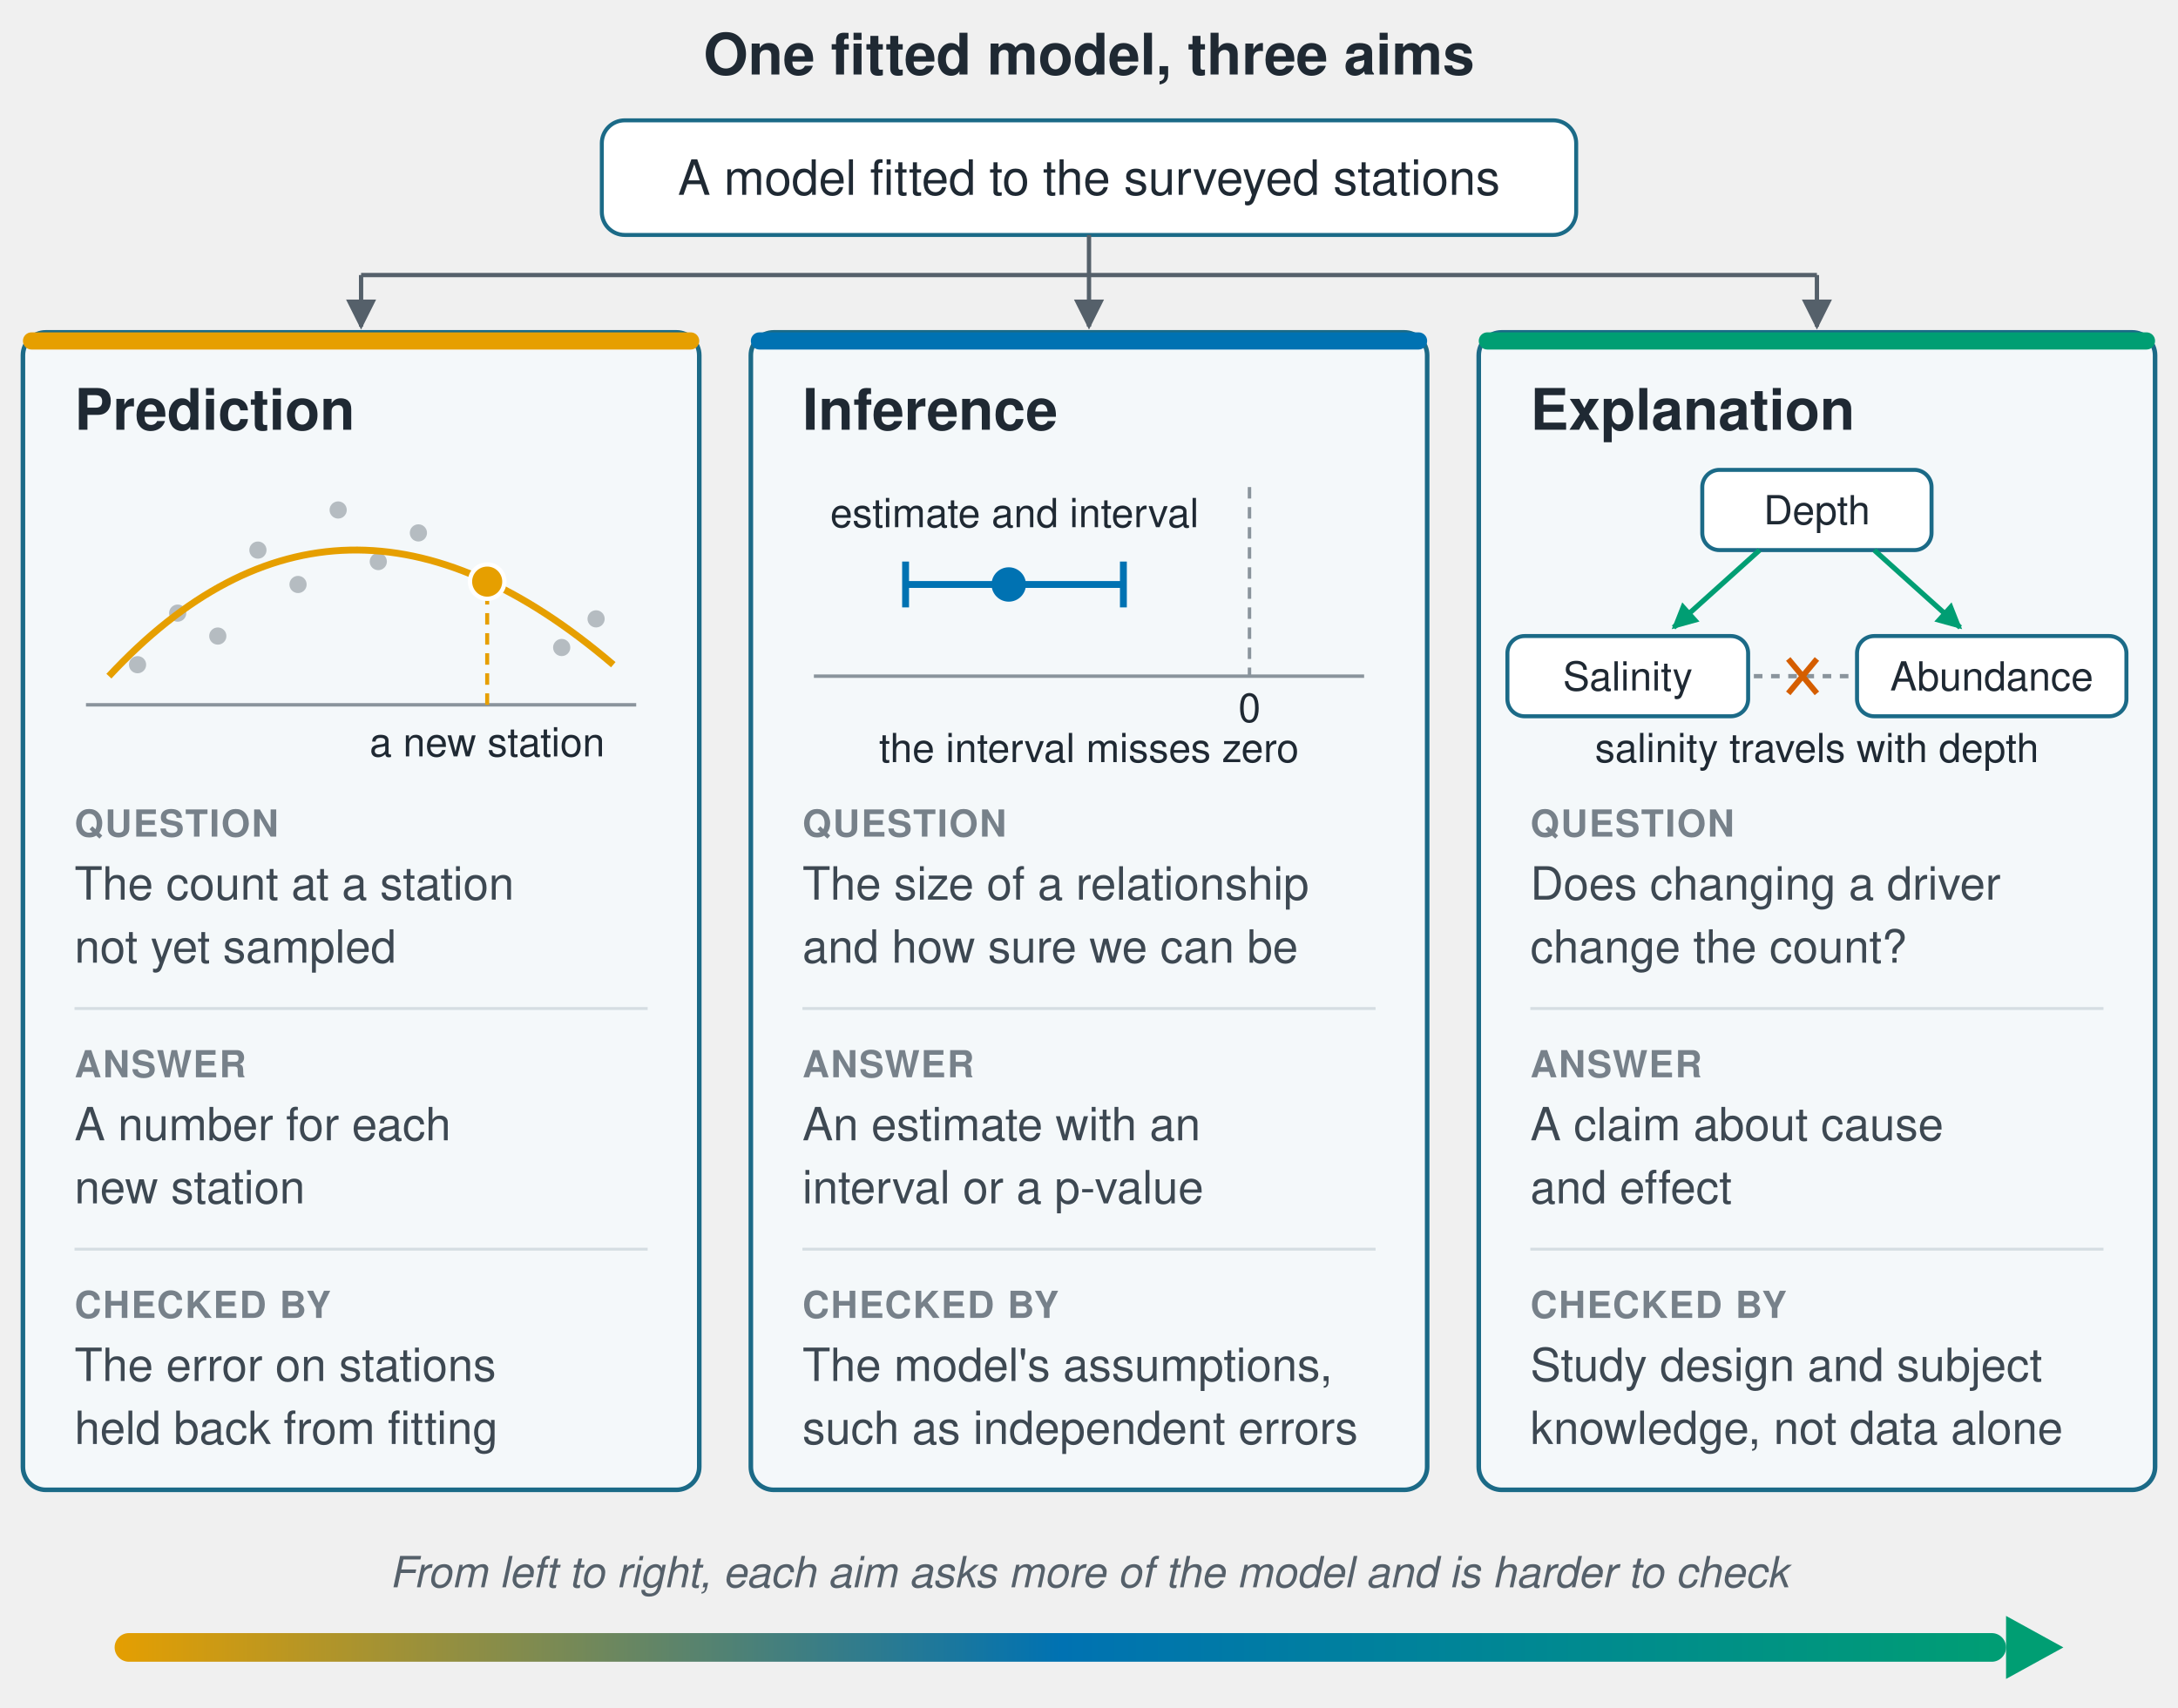
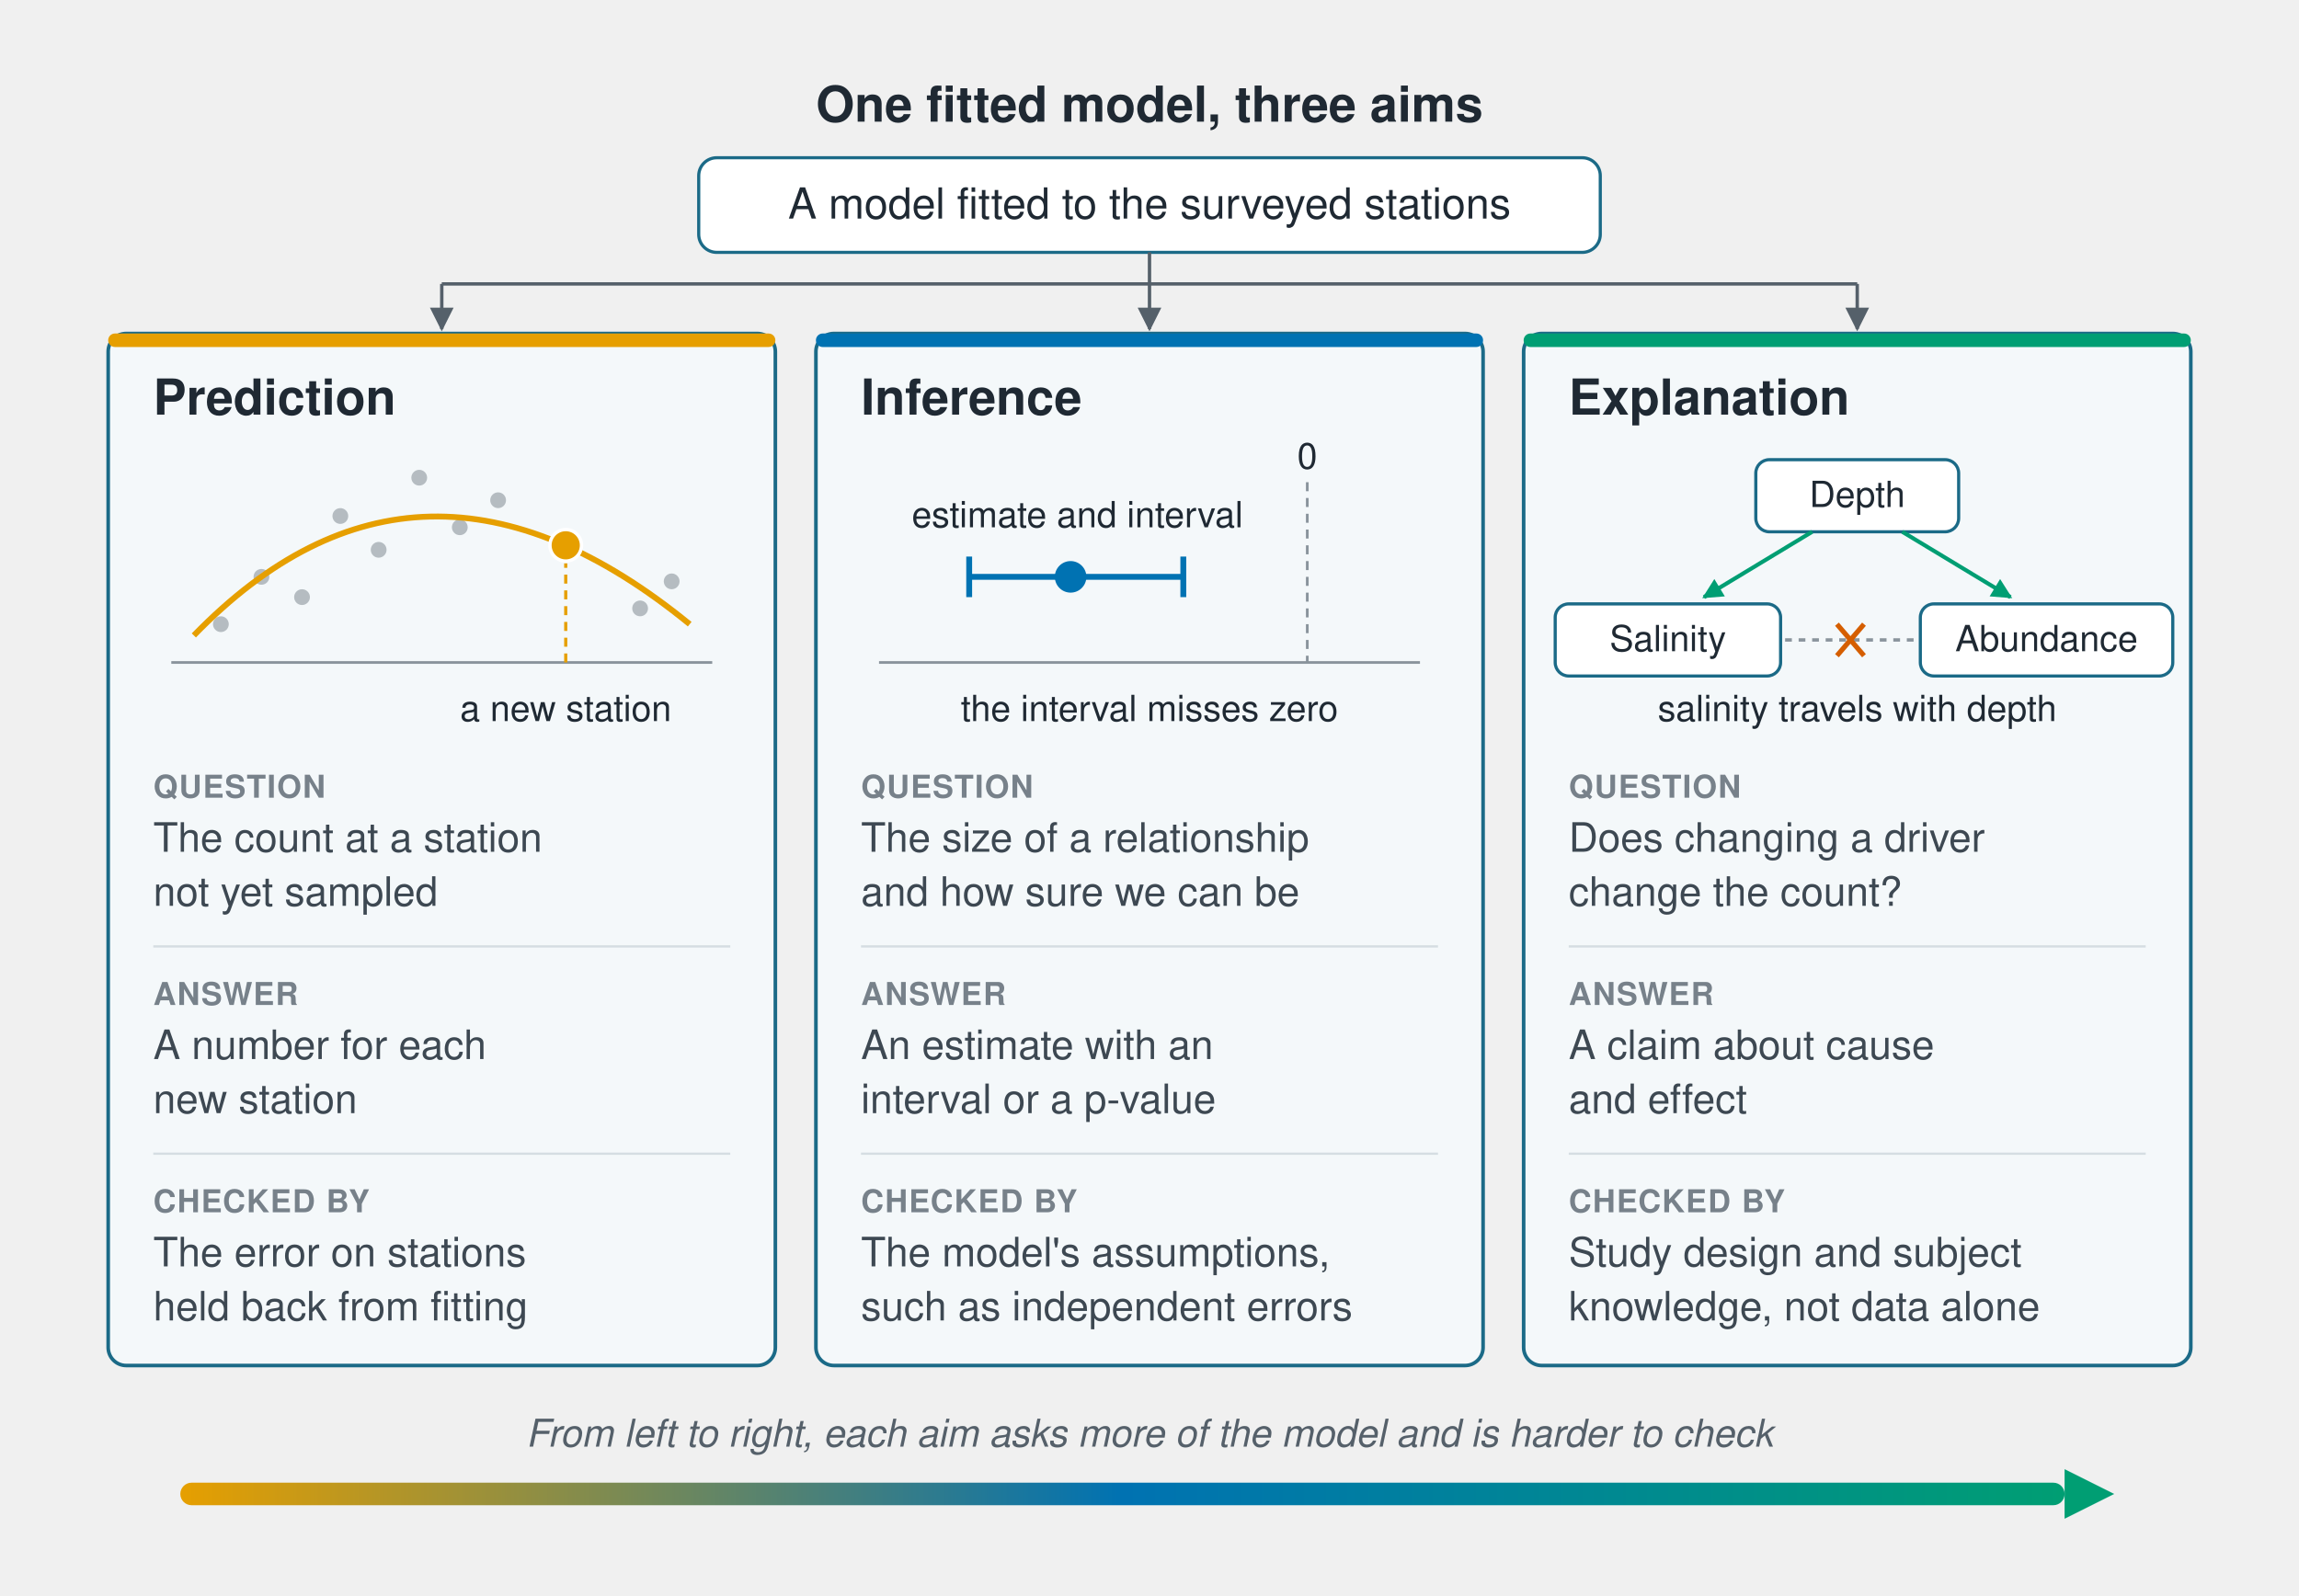
- <svg xmlns="http://www.w3.org/2000/svg" viewBox="0 0 760 596" width="100%" role="img" aria-label="Prediction, inference and explanation compared. One fitted model can serve three aims. Prediction gives a number for a new station and is checked on held-back stations. Inference gives an estimate with an interval and rests on the model's assumptions. Explanation makes a claim about cause and rests on study design and subject knowledge. Each aim asks more of the model and is harder to check.">
+ <svg xmlns="http://www.w3.org/2000/svg" viewBox="-40 -24 1020 708" width="100%" role="img" aria-label="Prediction, inference and explanation compared. One fitted model can serve three aims. Prediction gives a number for a new station and is checked on held-back stations. Inference gives an estimate with an interval and rests on the model's assumptions. Explanation makes a claim about cause and rests on study design and subject knowledge. Each aim asks more of the model and is harder to check.">
  <defs>
    <marker id="arrow" viewBox="0 0 10 10" refX="9" refY="5" markerWidth="7" markerHeight="7" orient="auto-start-reverse">
      <path d="M0,0 L10,5 L0,10 z" fill="#55606a" />
    </marker>
    <marker id="arrow-end" viewBox="0 0 10 10" refX="9" refY="5" markerWidth="5" markerHeight="5" orient="auto">
      <path d="M0,0 L10,5 L0,10 z" fill="#009E73" />
    </marker>
    <linearGradient id="aims" x1="0" x2="1" y1="0" y2="0">
      <stop offset="0" stop-color="#E69F00" />
      <stop offset="0.5" stop-color="#0072B2" />
      <stop offset="1" stop-color="#009E73" />
    </linearGradient>
    <style>
    .box  { fill: #f4f8fa; stroke: #1b6a87; stroke-width: 1.6; }
    .node { fill: #ffffff; stroke: #1b6a87; stroke-width: 1.4; }
-     .title{ font: bold 20px "Source Sans Pro", Helvetica, Arial, sans-serif; fill: #1f2933; }
-     .head { font: bold 20px "Source Sans Pro", Helvetica, Arial, sans-serif; fill: #1f2933; }
-     .body { font: 16px "Source Sans Pro", Helvetica, Arial, sans-serif; fill: #3d4852; }
-     .top  { font: 17px "Source Sans Pro", Helvetica, Arial, sans-serif; fill: #1f2933; }
-     .lab  { font: bold 13px "Source Sans Pro", Helvetica, Arial, sans-serif; fill: #77818a; letter-spacing: 0.5px; }
-     .small{ font: 14px "Source Sans Pro", Helvetica, Arial, sans-serif; fill: #1f2933; }
-     .note { font: italic 15px "Source Sans Pro", Helvetica, Arial, sans-serif; fill: #55606a; }
+     .title{ font: bold 22px "Source Sans Pro", Helvetica, Arial, sans-serif; fill: #1f2933; }
+     .head { font: bold 22px "Source Sans Pro", Helvetica, Arial, sans-serif; fill: #1f2933; }
+     .body { font: 18px "Source Sans Pro", Helvetica, Arial, sans-serif; fill: #3d4852; }
+     .top  { font: 19px "Source Sans Pro", Helvetica, Arial, sans-serif; fill: #1f2933; }
+     .lab  { font: bold 14px "Source Sans Pro", Helvetica, Arial, sans-serif; fill: #77818a; letter-spacing: 0.5px; }
+     .small{ font: 16px "Source Sans Pro", Helvetica, Arial, sans-serif; fill: #1f2933; }
+     .note { font: italic 17px "Source Sans Pro", Helvetica, Arial, sans-serif; fill: #55606a; }
    .rule { stroke: #d5dde2; stroke-width: 1; }
    .axis { stroke: #8a949c; stroke-width: 1.2; }
    .link { stroke: #55606a; stroke-width: 1.5; fill: none; }
  </style>
  </defs>
-   <text class="title" x="380" y="26" text-anchor="middle">One fitted model, three aims</text>
-   <rect class="node" x="210" y="42" width="340" height="40" rx="8" />
-   <text class="top" x="380" y="68" text-anchor="middle">A model fitted to the surveyed stations</text>
-   <path class="link" d="M380,82 V96 M126,96 H634" />
-   <path class="link" d="M126,96 V114" marker-end="url(#arrow)" />
-   <path class="link" d="M380,96 V114" marker-end="url(#arrow)" />
-   <path class="link" d="M634,96 V114" marker-end="url(#arrow)" />
-   <rect class="box" x="8" y="116" width="236" height="404" rx="8" />
-   <rect x="8" y="116" width="236" height="6" rx="3" fill="#E69F00" />
-   <text class="head" x="26" y="150">Prediction</text>
-   <line class="axis" x1="30" y1="246" x2="222" y2="246" />
+   <text class="title" x="470" y="30" text-anchor="middle">One fitted model, three aims</text>
+   <rect class="node" x="270" y="46" width="400" height="42" rx="8" />
+   <text class="top" x="470" y="73" text-anchor="middle">A model fitted to the surveyed stations</text>
+   <path class="link" d="M470,88 V102 M156,102 H784" />
+   <path class="link" d="M156,102 V122" marker-end="url(#arrow)" />
+   <path class="link" d="M470,102 V122" marker-end="url(#arrow)" />
+   <path class="link" d="M784,102 V122" marker-end="url(#arrow)" />
+   <rect class="box" x="8" y="124" width="296" height="458" rx="8" />
+   <rect x="8" y="124" width="296" height="6" rx="3" fill="#E69F00" />
+   <text class="head" x="28" y="160">Prediction</text>
+   <text class="lab" x="28" y="330">QUESTION</text>
+   <text class="body" x="28" y="354">The count at a station</text>
+   <text class="body" x="28" y="378">not yet sampled</text>
+   <line class="rule" x1="28" y1="396" x2="284" y2="396" />
+   <text class="lab" x="28" y="422">ANSWER</text>
+   <text class="body" x="28" y="446">A number for each</text>
+   <text class="body" x="28" y="470">new station</text>
+   <line class="rule" x1="28" y1="488" x2="284" y2="488" />
+   <text class="lab" x="28" y="514">CHECKED BY</text>
+   <text class="body" x="28" y="538">The error on stations</text>
+   <text class="body" x="28" y="562">held back from fitting</text>
+   <line class="axis" x1="36" y1="270" x2="276" y2="270" />
  <g fill="#8a949c" fill-opacity="0.6">
-     <circle cx="48" cy="232" r="3" />
-     <circle cx="62" cy="214" r="3" />
-     <circle cx="76" cy="222" r="3" />
-     <circle cx="90" cy="192" r="3" />
-     <circle cx="104" cy="204" r="3" />
-     <circle cx="118" cy="178" r="3" />
-     <circle cx="132" cy="196" r="3" />
-     <circle cx="146" cy="186" r="3" />
-     <circle cx="196" cy="226" r="3" />
-     <circle cx="208" cy="216" r="3" />
+     <circle cx="58" cy="253" r="3.5" />
+     <circle cx="76" cy="232" r="3.5" />
+     <circle cx="94" cy="241" r="3.5" />
+     <circle cx="111" cy="205" r="3.5" />
+     <circle cx="128" cy="220" r="3.5" />
+     <circle cx="146" cy="188" r="3.5" />
+     <circle cx="164" cy="210" r="3.5" />
+     <circle cx="181" cy="198" r="3.5" />
+     <circle cx="244" cy="246" r="3.5" />
+     <circle cx="258" cy="234" r="3.5" />
  </g>
-   <path d="M38,236 Q118,150 214,232" fill="none" stroke="#E69F00" stroke-width="2.4" />
-   <line x1="170" y1="246" x2="170" y2="209" stroke="#E69F00" stroke-width="1.4" stroke-dasharray="4 3" />
-   <circle cx="170" cy="203" r="6" fill="#E69F00" stroke="#ffffff" stroke-width="1.5" />
-   <text class="small" x="170" y="264" text-anchor="middle">a new station</text>
-   <text class="lab" x="26" y="292">QUESTION</text>
-   <text class="body" x="26" y="314">The count at a station</text>
-   <text class="body" x="26" y="336">not yet sampled</text>
-   <line class="rule" x1="26" y1="352" x2="226" y2="352" />
-   <text class="lab" x="26" y="376">ANSWER</text>
-   <text class="body" x="26" y="398">A number for each</text>
-   <text class="body" x="26" y="420">new station</text>
-   <line class="rule" x1="26" y1="436" x2="226" y2="436" />
-   <text class="lab" x="26" y="460">CHECKED BY</text>
-   <text class="body" x="26" y="482">The error on stations</text>
-   <text class="body" x="26" y="504">held back from fitting</text>
-   <rect class="box" x="262" y="116" width="236" height="404" rx="8" />
-   <rect x="262" y="116" width="236" height="6" rx="3" fill="#0072B2" />
-   <text class="head" x="280" y="150">Inference</text>
-   <line class="axis" x1="284" y1="236" x2="476" y2="236" />
-   <line x1="436" y1="170" x2="436" y2="236" stroke="#8a949c" stroke-width="1.2" stroke-dasharray="4 3" />
-   <text class="small" x="436" y="252" text-anchor="middle">0</text>
-   <line x1="316" y1="204" x2="392" y2="204" stroke="#0072B2" stroke-width="2.4" />
-   <line x1="316" y1="196" x2="316" y2="212" stroke="#0072B2" stroke-width="2.4" />
-   <line x1="392" y1="196" x2="392" y2="212" stroke="#0072B2" stroke-width="2.4" />
-   <circle cx="352" cy="204" r="6" fill="#0072B2" />
-   <text class="small" x="354" y="184" text-anchor="middle">estimate and interval</text>
-   <text class="small" x="380" y="266" text-anchor="middle">the interval misses zero</text>
-   <text class="lab" x="280" y="292">QUESTION</text>
-   <text class="body" x="280" y="314">The size of a relationship</text>
-   <text class="body" x="280" y="336">and how sure we can be</text>
-   <line class="rule" x1="280" y1="352" x2="480" y2="352" />
-   <text class="lab" x="280" y="376">ANSWER</text>
-   <text class="body" x="280" y="398">An estimate with an</text>
-   <text class="body" x="280" y="420">interval or a p-value</text>
-   <line class="rule" x1="280" y1="436" x2="480" y2="436" />
-   <text class="lab" x="280" y="460">CHECKED BY</text>
-   <text class="body" x="280" y="482">The model's assumptions,</text>
-   <text class="body" x="280" y="504">such as independent errors</text>
-   <rect class="box" x="516" y="116" width="236" height="404" rx="8" />
-   <rect x="516" y="116" width="236" height="6" rx="3" fill="#009E73" />
-   <text class="head" x="534" y="150">Explanation</text>
-   <rect class="node" x="594" y="164" width="80" height="28" rx="6" />
-   <text class="small" x="634" y="183" text-anchor="middle">Depth</text>
-   <rect class="node" x="526" y="222" width="84" height="28" rx="6" />
-   <text class="small" x="568" y="241" text-anchor="middle">Salinity</text>
-   <rect class="node" x="648" y="222" width="94" height="28" rx="6" />
-   <text class="small" x="695" y="241" text-anchor="middle">Abundance</text>
-   <line x1="614" y1="192" x2="584" y2="219" stroke="#009E73" stroke-width="1.8" marker-end="url(#arrow-end)" />
-   <line x1="654" y1="192" x2="684" y2="219" stroke="#009E73" stroke-width="1.8" marker-end="url(#arrow-end)" />
-   <line x1="612" y1="236" x2="646" y2="236" stroke="#8a949c" stroke-width="1.5" stroke-dasharray="3 3" />
-   <path d="M624,230 L634,242 M634,230 L624,242" stroke="#D55E00" stroke-width="2" />
-   <text class="small" x="634" y="266" text-anchor="middle">salinity travels with depth</text>
-   <text class="lab" x="534" y="292">QUESTION</text>
-   <text class="body" x="534" y="314">Does changing a driver</text>
-   <text class="body" x="534" y="336">change the count?</text>
-   <line class="rule" x1="534" y1="352" x2="734" y2="352" />
-   <text class="lab" x="534" y="376">ANSWER</text>
-   <text class="body" x="534" y="398">A claim about cause</text>
-   <text class="body" x="534" y="420">and effect</text>
-   <line class="rule" x1="534" y1="436" x2="734" y2="436" />
-   <text class="lab" x="534" y="460">CHECKED BY</text>
-   <text class="body" x="534" y="482">Study design and subject</text>
-   <text class="body" x="534" y="504">knowledge, not data alone</text>
-   <text class="note" x="380" y="554" text-anchor="middle">From left to right, each aim asks more of the model and is harder to check</text>
-   <rect x="40" y="570" width="660" height="10" rx="5" fill="url(#aims)" />
-   <path d="M700,564 L720,575 L700,586 z" fill="#009E73" />
+   <path d="M46,258 Q146,155 266,253" fill="none" stroke="#E69F00" stroke-width="2.6" />
+   <line x1="211" y1="270" x2="211" y2="226" stroke="#E69F00" stroke-width="1.4" stroke-dasharray="4 3" />
+   <circle cx="211" cy="218" r="7" fill="#E69F00" stroke="#ffffff" stroke-width="1.5" />
+   <text class="small" x="211" y="296" text-anchor="middle">a new station</text>
+   <rect class="box" x="322" y="124" width="296" height="458" rx="8" />
+   <rect x="322" y="124" width="296" height="6" rx="3" fill="#0072B2" />
+   <text class="head" x="342" y="160">Inference</text>
+   <text class="lab" x="342" y="330">QUESTION</text>
+   <text class="body" x="342" y="354">The size of a relationship</text>
+   <text class="body" x="342" y="378">and how sure we can be</text>
+   <line class="rule" x1="342" y1="396" x2="598" y2="396" />
+   <text class="lab" x="342" y="422">ANSWER</text>
+   <text class="body" x="342" y="446">An estimate with an</text>
+   <text class="body" x="342" y="470">interval or a p-value</text>
+   <line class="rule" x1="342" y1="488" x2="598" y2="488" />
+   <text class="lab" x="342" y="514">CHECKED BY</text>
+   <text class="body" x="342" y="538">The model's assumptions,</text>
+   <text class="body" x="342" y="562">such as independent errors</text>
+   <line class="axis" x1="350" y1="270" x2="590" y2="270" />
+   <line x1="540" y1="190" x2="540" y2="270" stroke="#8a949c" stroke-width="1.2" stroke-dasharray="4 3" />
+   <text class="small" x="540" y="184" text-anchor="middle">0</text>
+   <line x1="390" y1="232" x2="485" y2="232" stroke="#0072B2" stroke-width="2.6" />
+   <line x1="390" y1="223" x2="390" y2="241" stroke="#0072B2" stroke-width="2.6" />
+   <line x1="485" y1="223" x2="485" y2="241" stroke="#0072B2" stroke-width="2.6" />
+   <circle cx="435" cy="232" r="7" fill="#0072B2" />
+   <text class="small" x="438" y="210" text-anchor="middle">estimate and interval</text>
+   <text class="small" x="470" y="296" text-anchor="middle">the interval misses zero</text>
+   <rect class="box" x="636" y="124" width="296" height="458" rx="8" />
+   <rect x="636" y="124" width="296" height="6" rx="3" fill="#009E73" />
+   <text class="head" x="656" y="160">Explanation</text>
+   <text class="lab" x="656" y="330">QUESTION</text>
+   <text class="body" x="656" y="354">Does changing a driver</text>
+   <text class="body" x="656" y="378">change the count?</text>
+   <line class="rule" x1="656" y1="396" x2="912" y2="396" />
+   <text class="lab" x="656" y="422">ANSWER</text>
+   <text class="body" x="656" y="446">A claim about cause</text>
+   <text class="body" x="656" y="470">and effect</text>
+   <line class="rule" x1="656" y1="488" x2="912" y2="488" />
+   <text class="lab" x="656" y="514">CHECKED BY</text>
+   <text class="body" x="656" y="538">Study design and subject</text>
+   <text class="body" x="656" y="562">knowledge, not data alone</text>
+   <rect class="node" x="739" y="180" width="90" height="32" rx="6" />
+   <text class="small" x="784" y="201" text-anchor="middle">Depth</text>
+   <rect class="node" x="650" y="244" width="100" height="32" rx="6" />
+   <text class="small" x="700" y="265" text-anchor="middle">Salinity</text>
+   <rect class="node" x="812" y="244" width="112" height="32" rx="6" />
+   <text class="small" x="868" y="265" text-anchor="middle">Abundance</text>
+   <line x1="764" y1="212" x2="716" y2="241" stroke="#009E73" stroke-width="1.8" marker-end="url(#arrow-end)" />
+   <line x1="804" y1="212" x2="852" y2="241" stroke="#009E73" stroke-width="1.8" marker-end="url(#arrow-end)" />
+   <line x1="752" y1="260" x2="810" y2="260" stroke="#8a949c" stroke-width="1.5" stroke-dasharray="3 3" />
+   <path d="M775,253 L787,267 M787,253 L775,267" stroke="#D55E00" stroke-width="2.2" />
+   <text class="small" x="784" y="296" text-anchor="middle">salinity travels with depth</text>
+   <text class="note" x="470" y="618" text-anchor="middle">From left to right, each aim asks more of the model and is harder to check</text>
+   <rect x="40" y="634" width="836" height="10" rx="5" fill="url(#aims)" />
+   <path d="M876,628 L898,639 L876,650 z" fill="#009E73" />
</svg>
